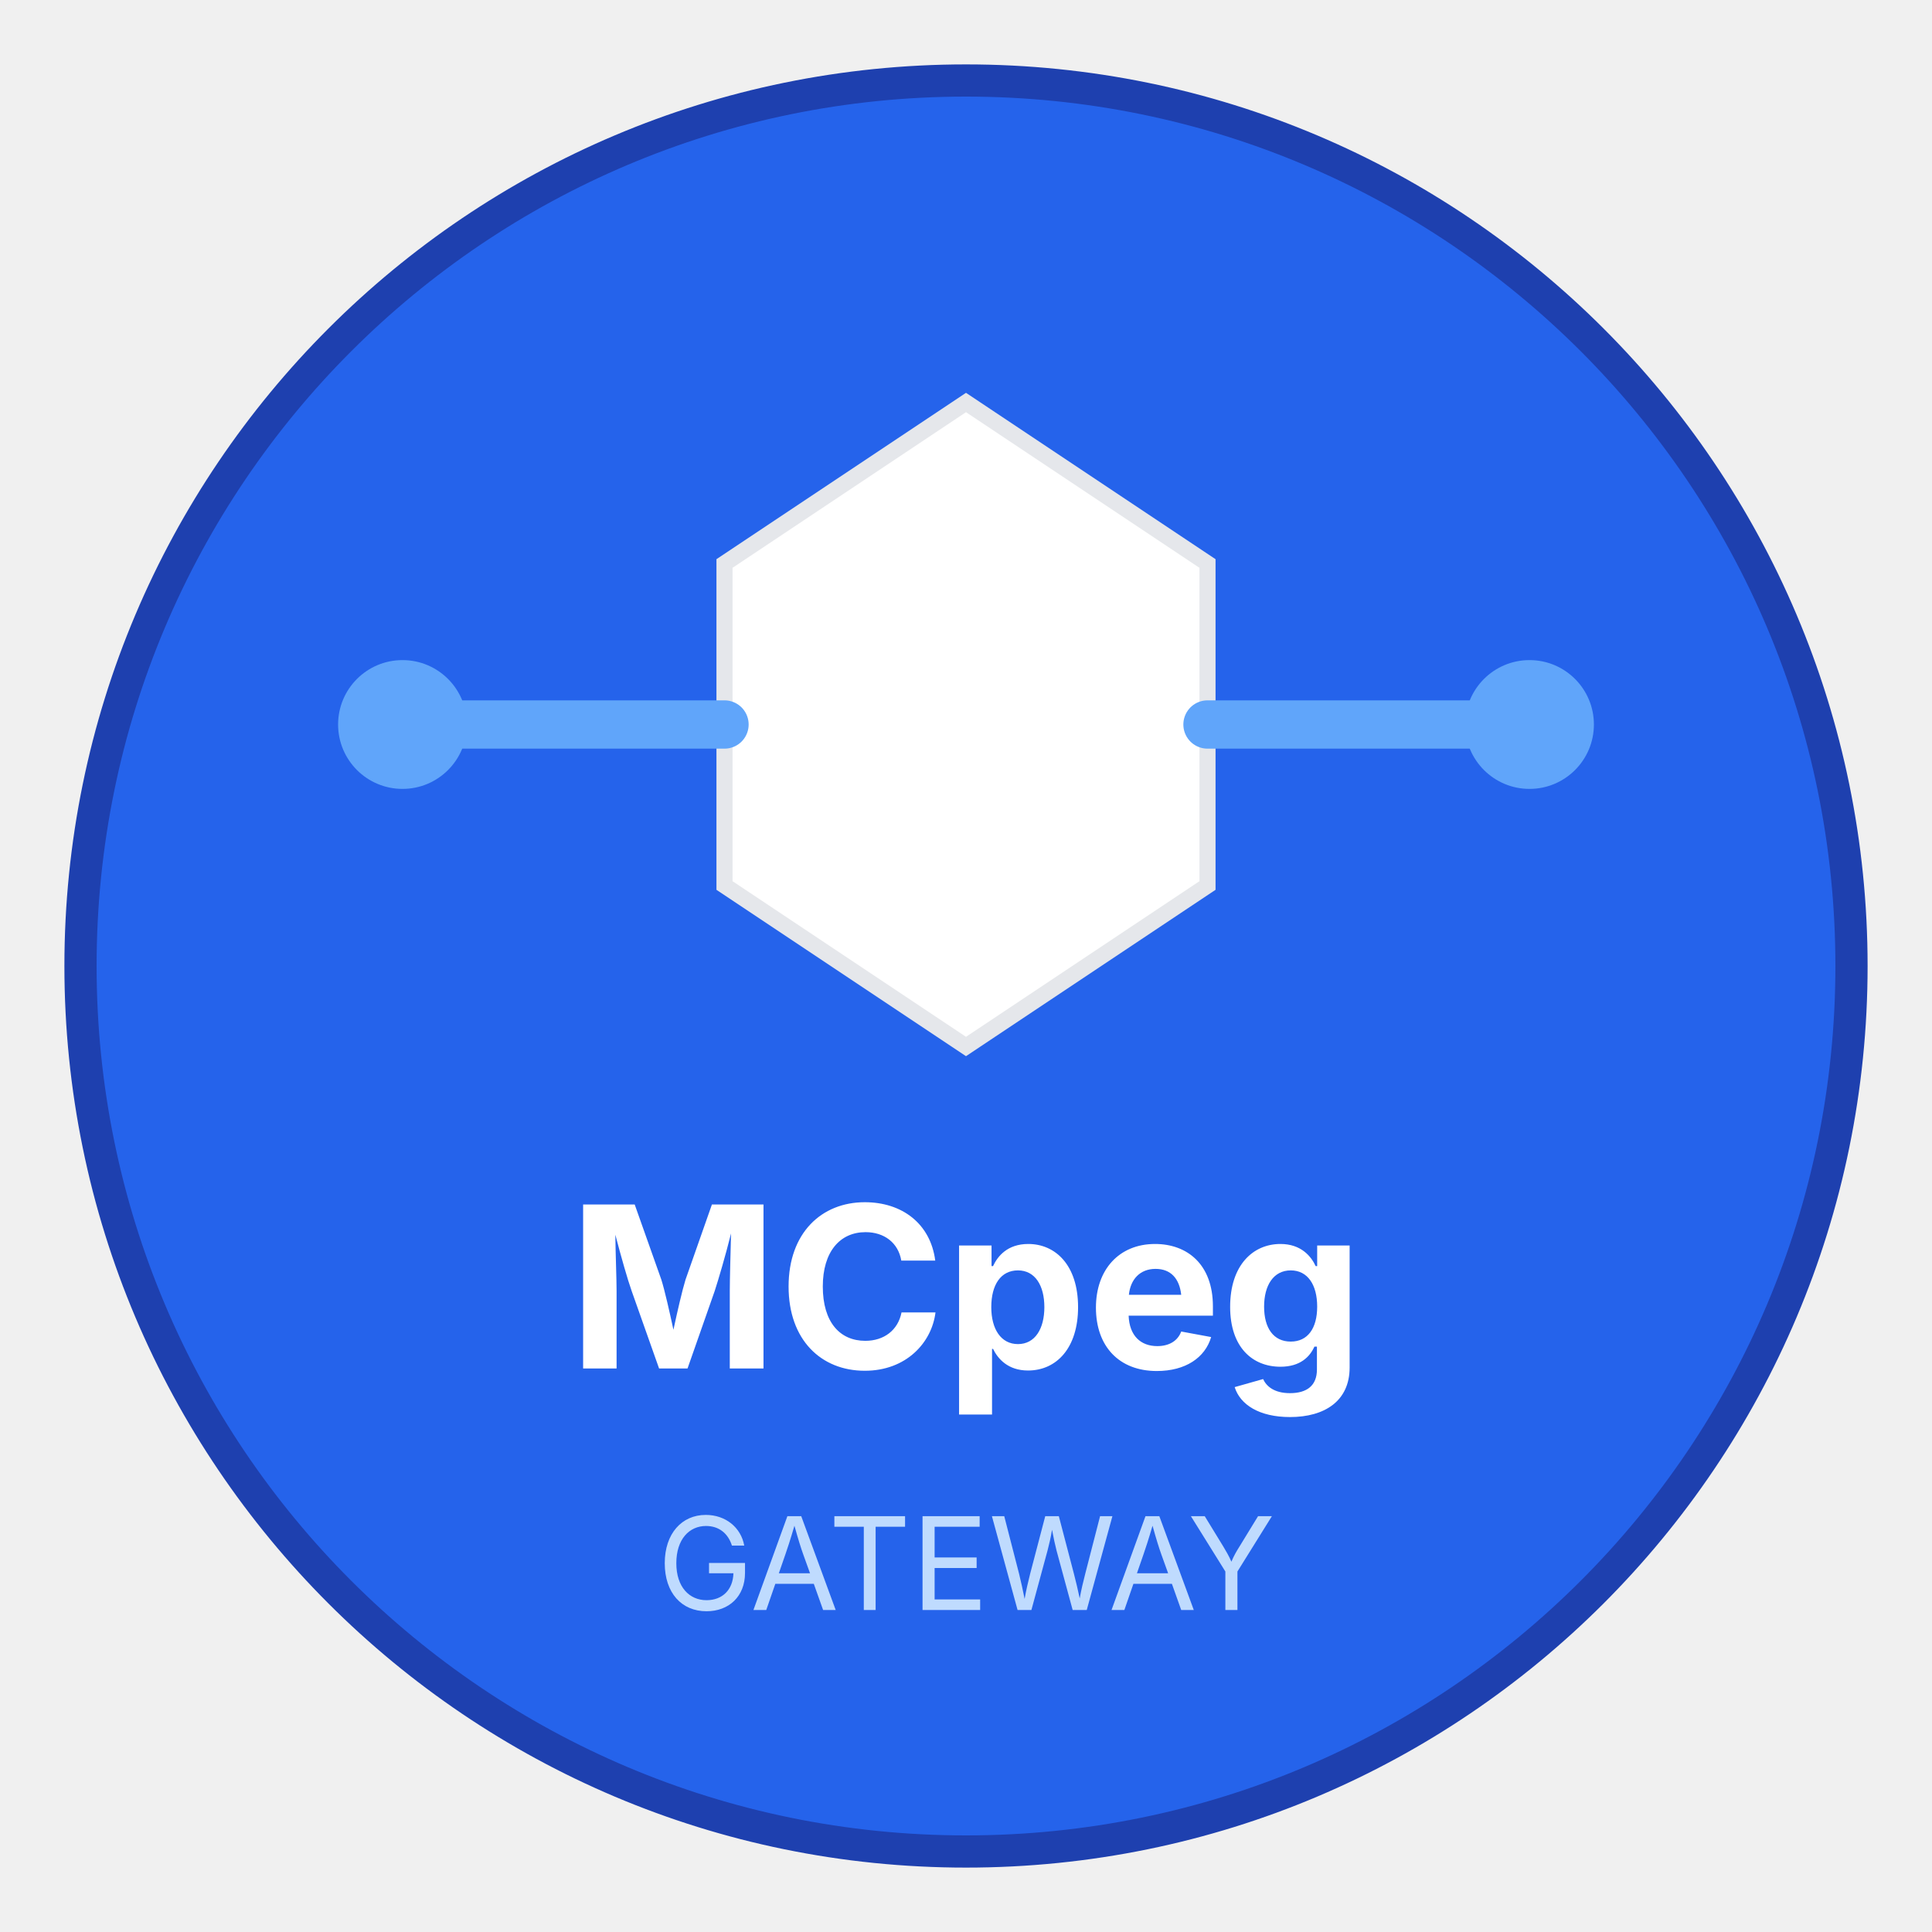
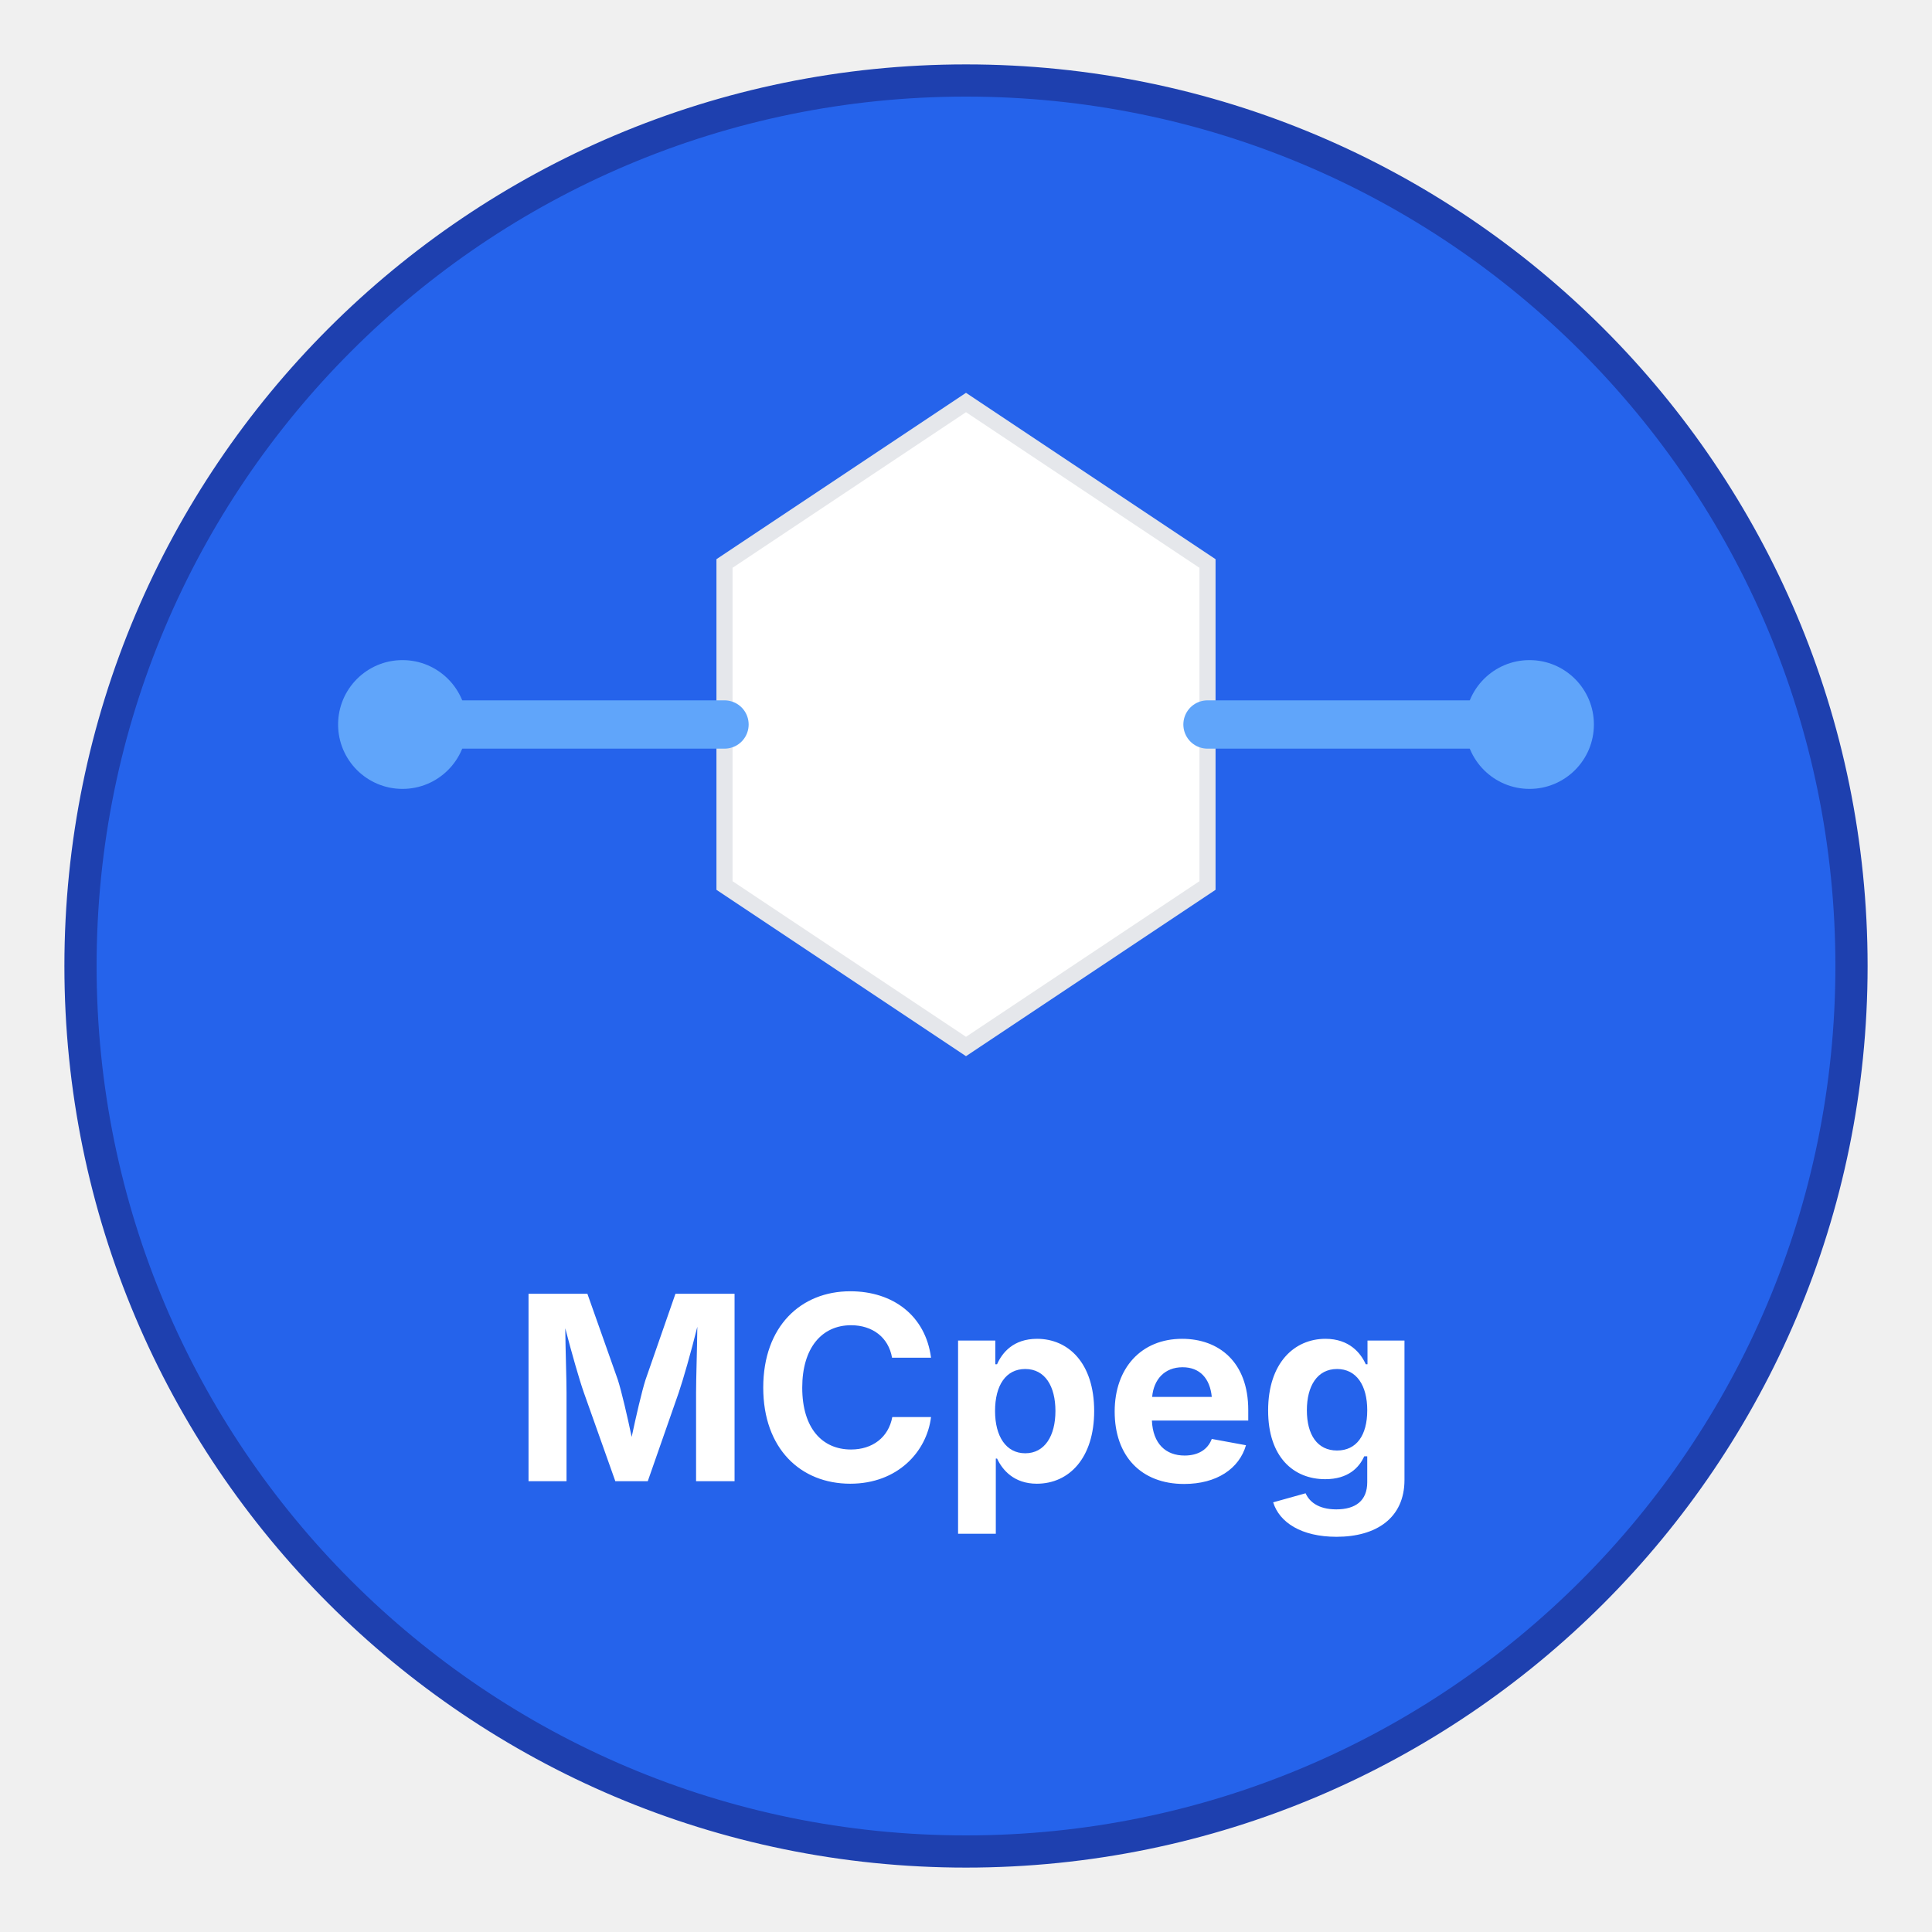
<svg xmlns="http://www.w3.org/2000/svg" width="120" height="120" viewBox="0 0 120 120">
  <circle cx="60" cy="60" r="55" fill="#2563eb" stroke="#1e40af" stroke-width="2" />
  <polygon points="60,25 75,35 75,55 60,65 45,55 45,35" fill="#ffffff" stroke="#e5e7eb" stroke-width="1" />
  <line x1="25" y1="45" x2="45" y2="45" stroke="#60a5fa" stroke-width="3" stroke-linecap="round" />
  <line x1="75" y1="45" x2="95" y2="45" stroke="#60a5fa" stroke-width="3" stroke-linecap="round" />
  <circle cx="25" cy="45" r="4" fill="#60a5fa" />
  <circle cx="95" cy="45" r="4" fill="#60a5fa" />
-   <text x="60" y="85" text-anchor="middle" font-family="system-ui, -apple-system, sans-serif" font-size="14" font-weight="bold" fill="#ffffff">MCpeg</text>
-   <text x="60" y="100" text-anchor="middle" font-family="system-ui, -apple-system, sans-serif" font-size="8" fill="#bfdbfe">GATEWAY</text>
+   <text x="60" y="92" text-anchor="middle" font-family="system-ui, -apple-system, sans-serif" font-size="16" font-weight="bold" fill="#ffffff">MCpeg</text>
</svg>
